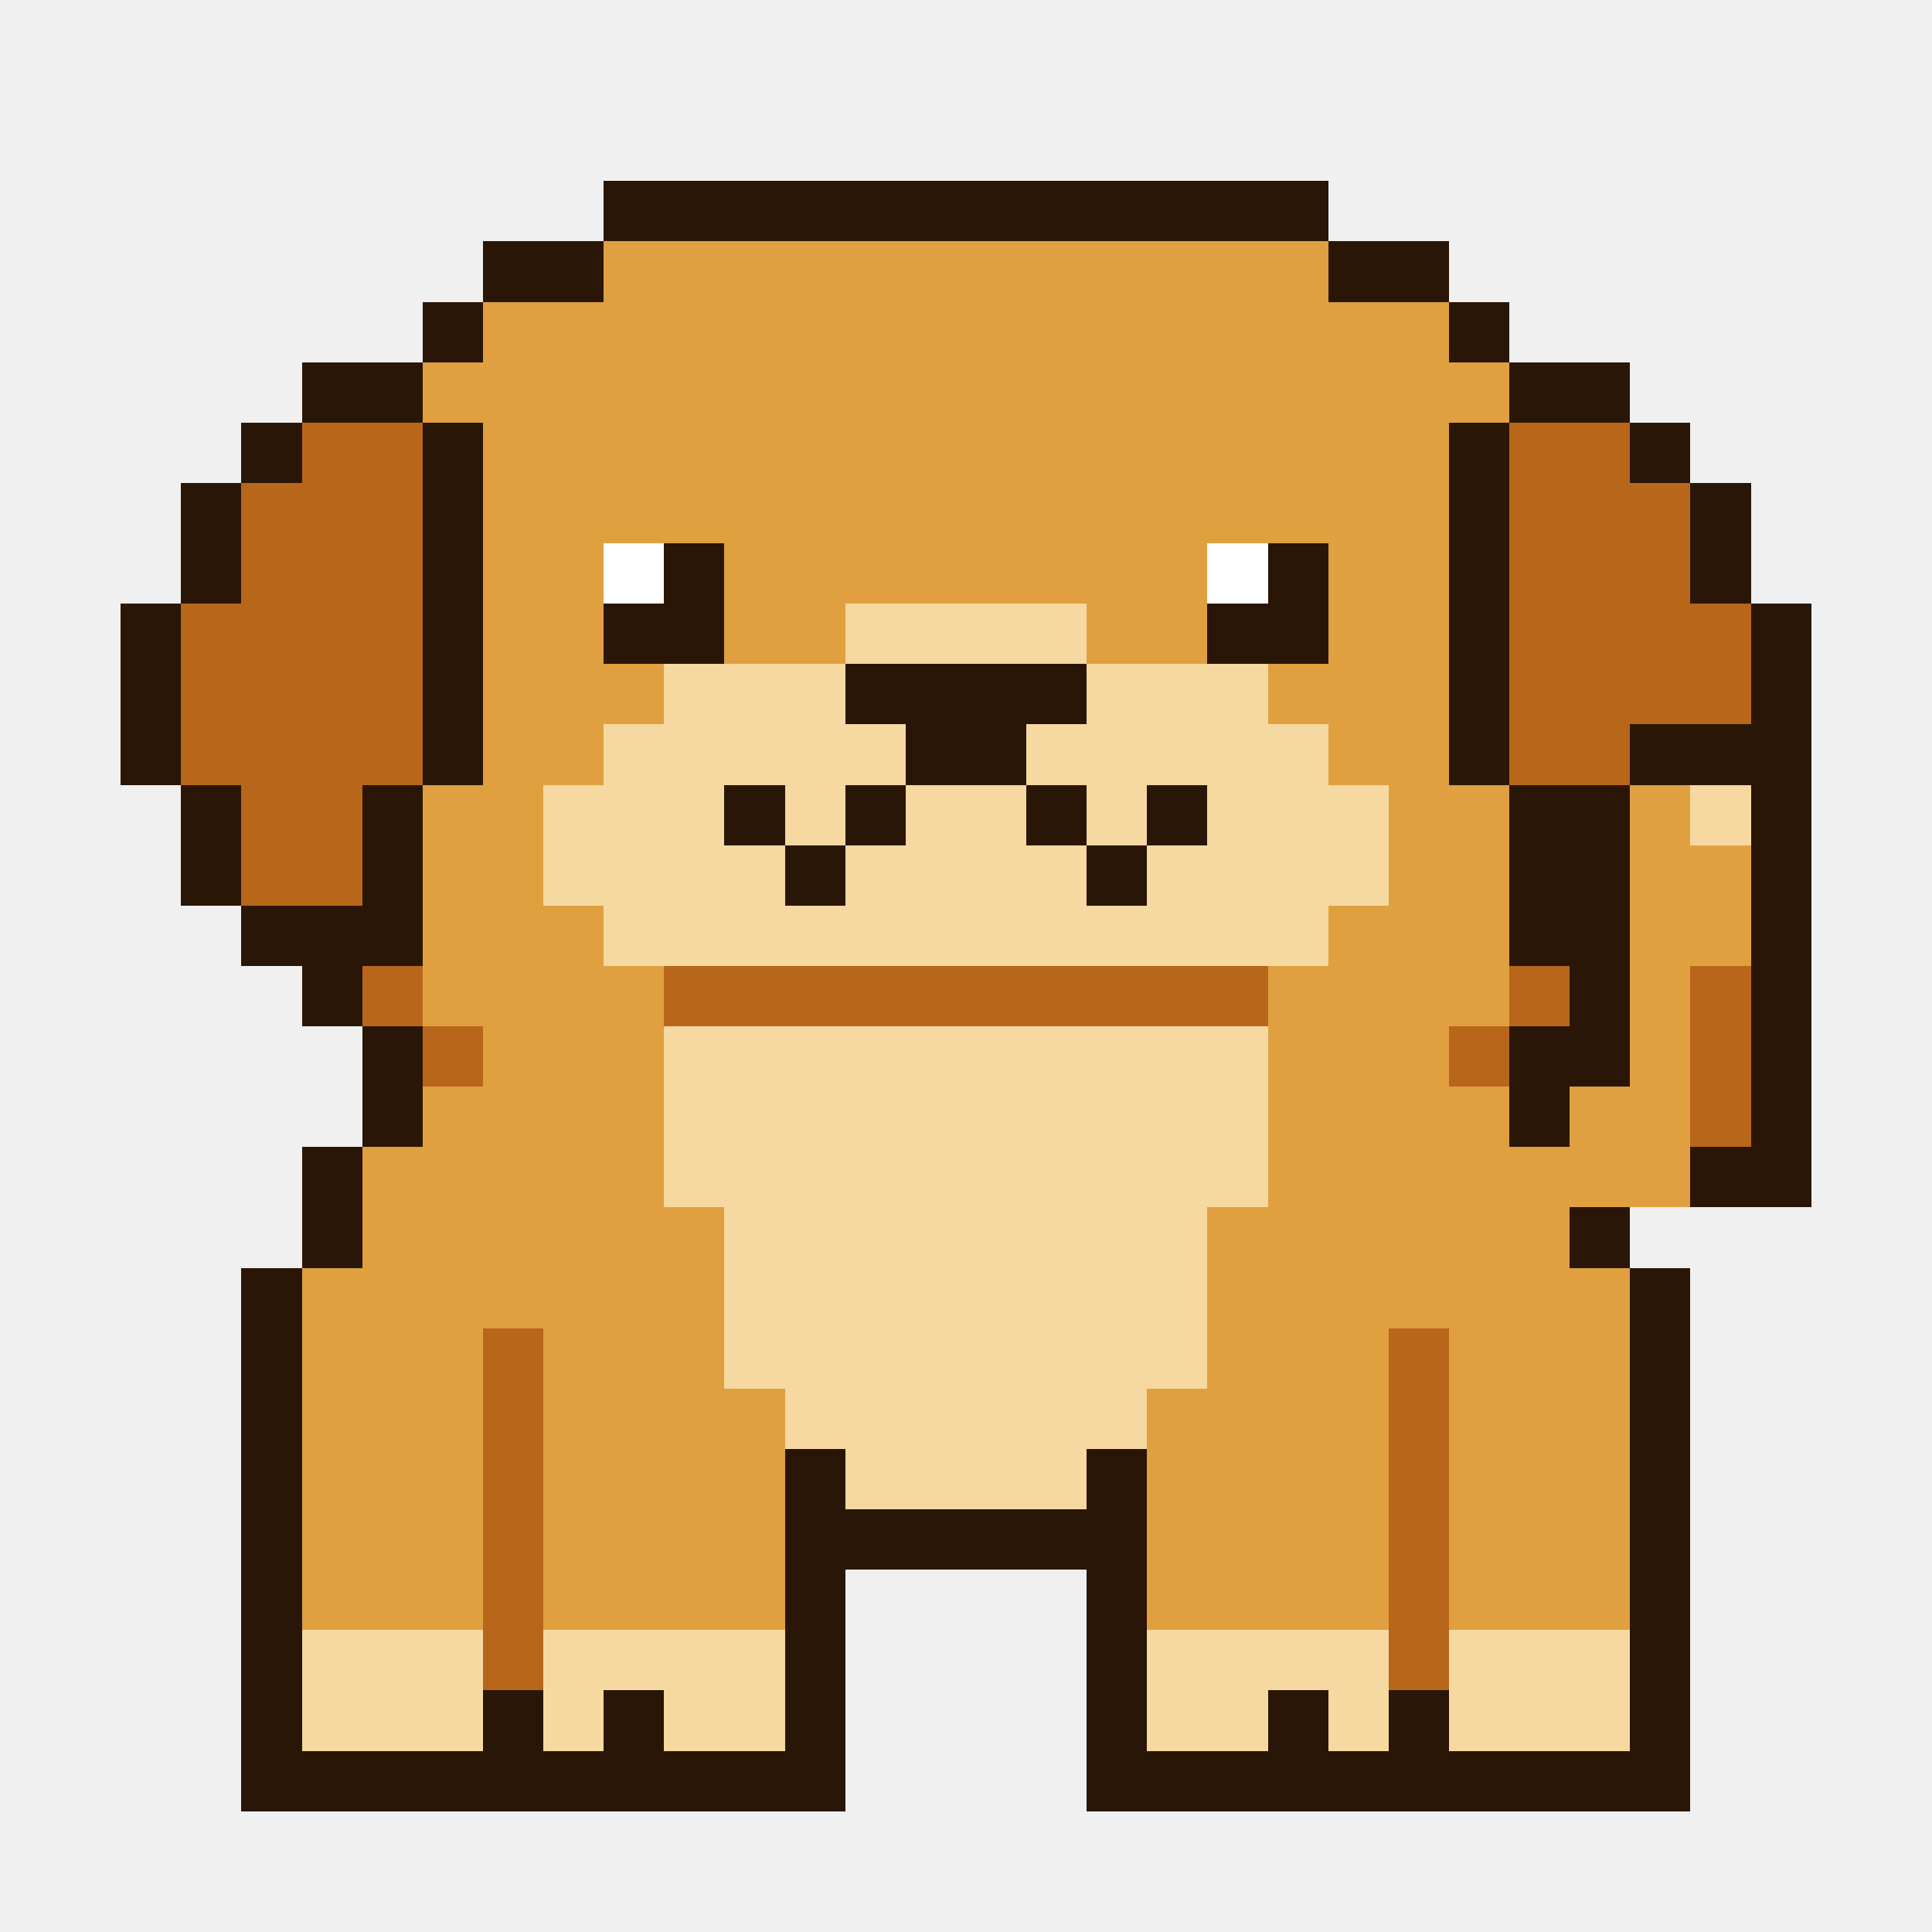
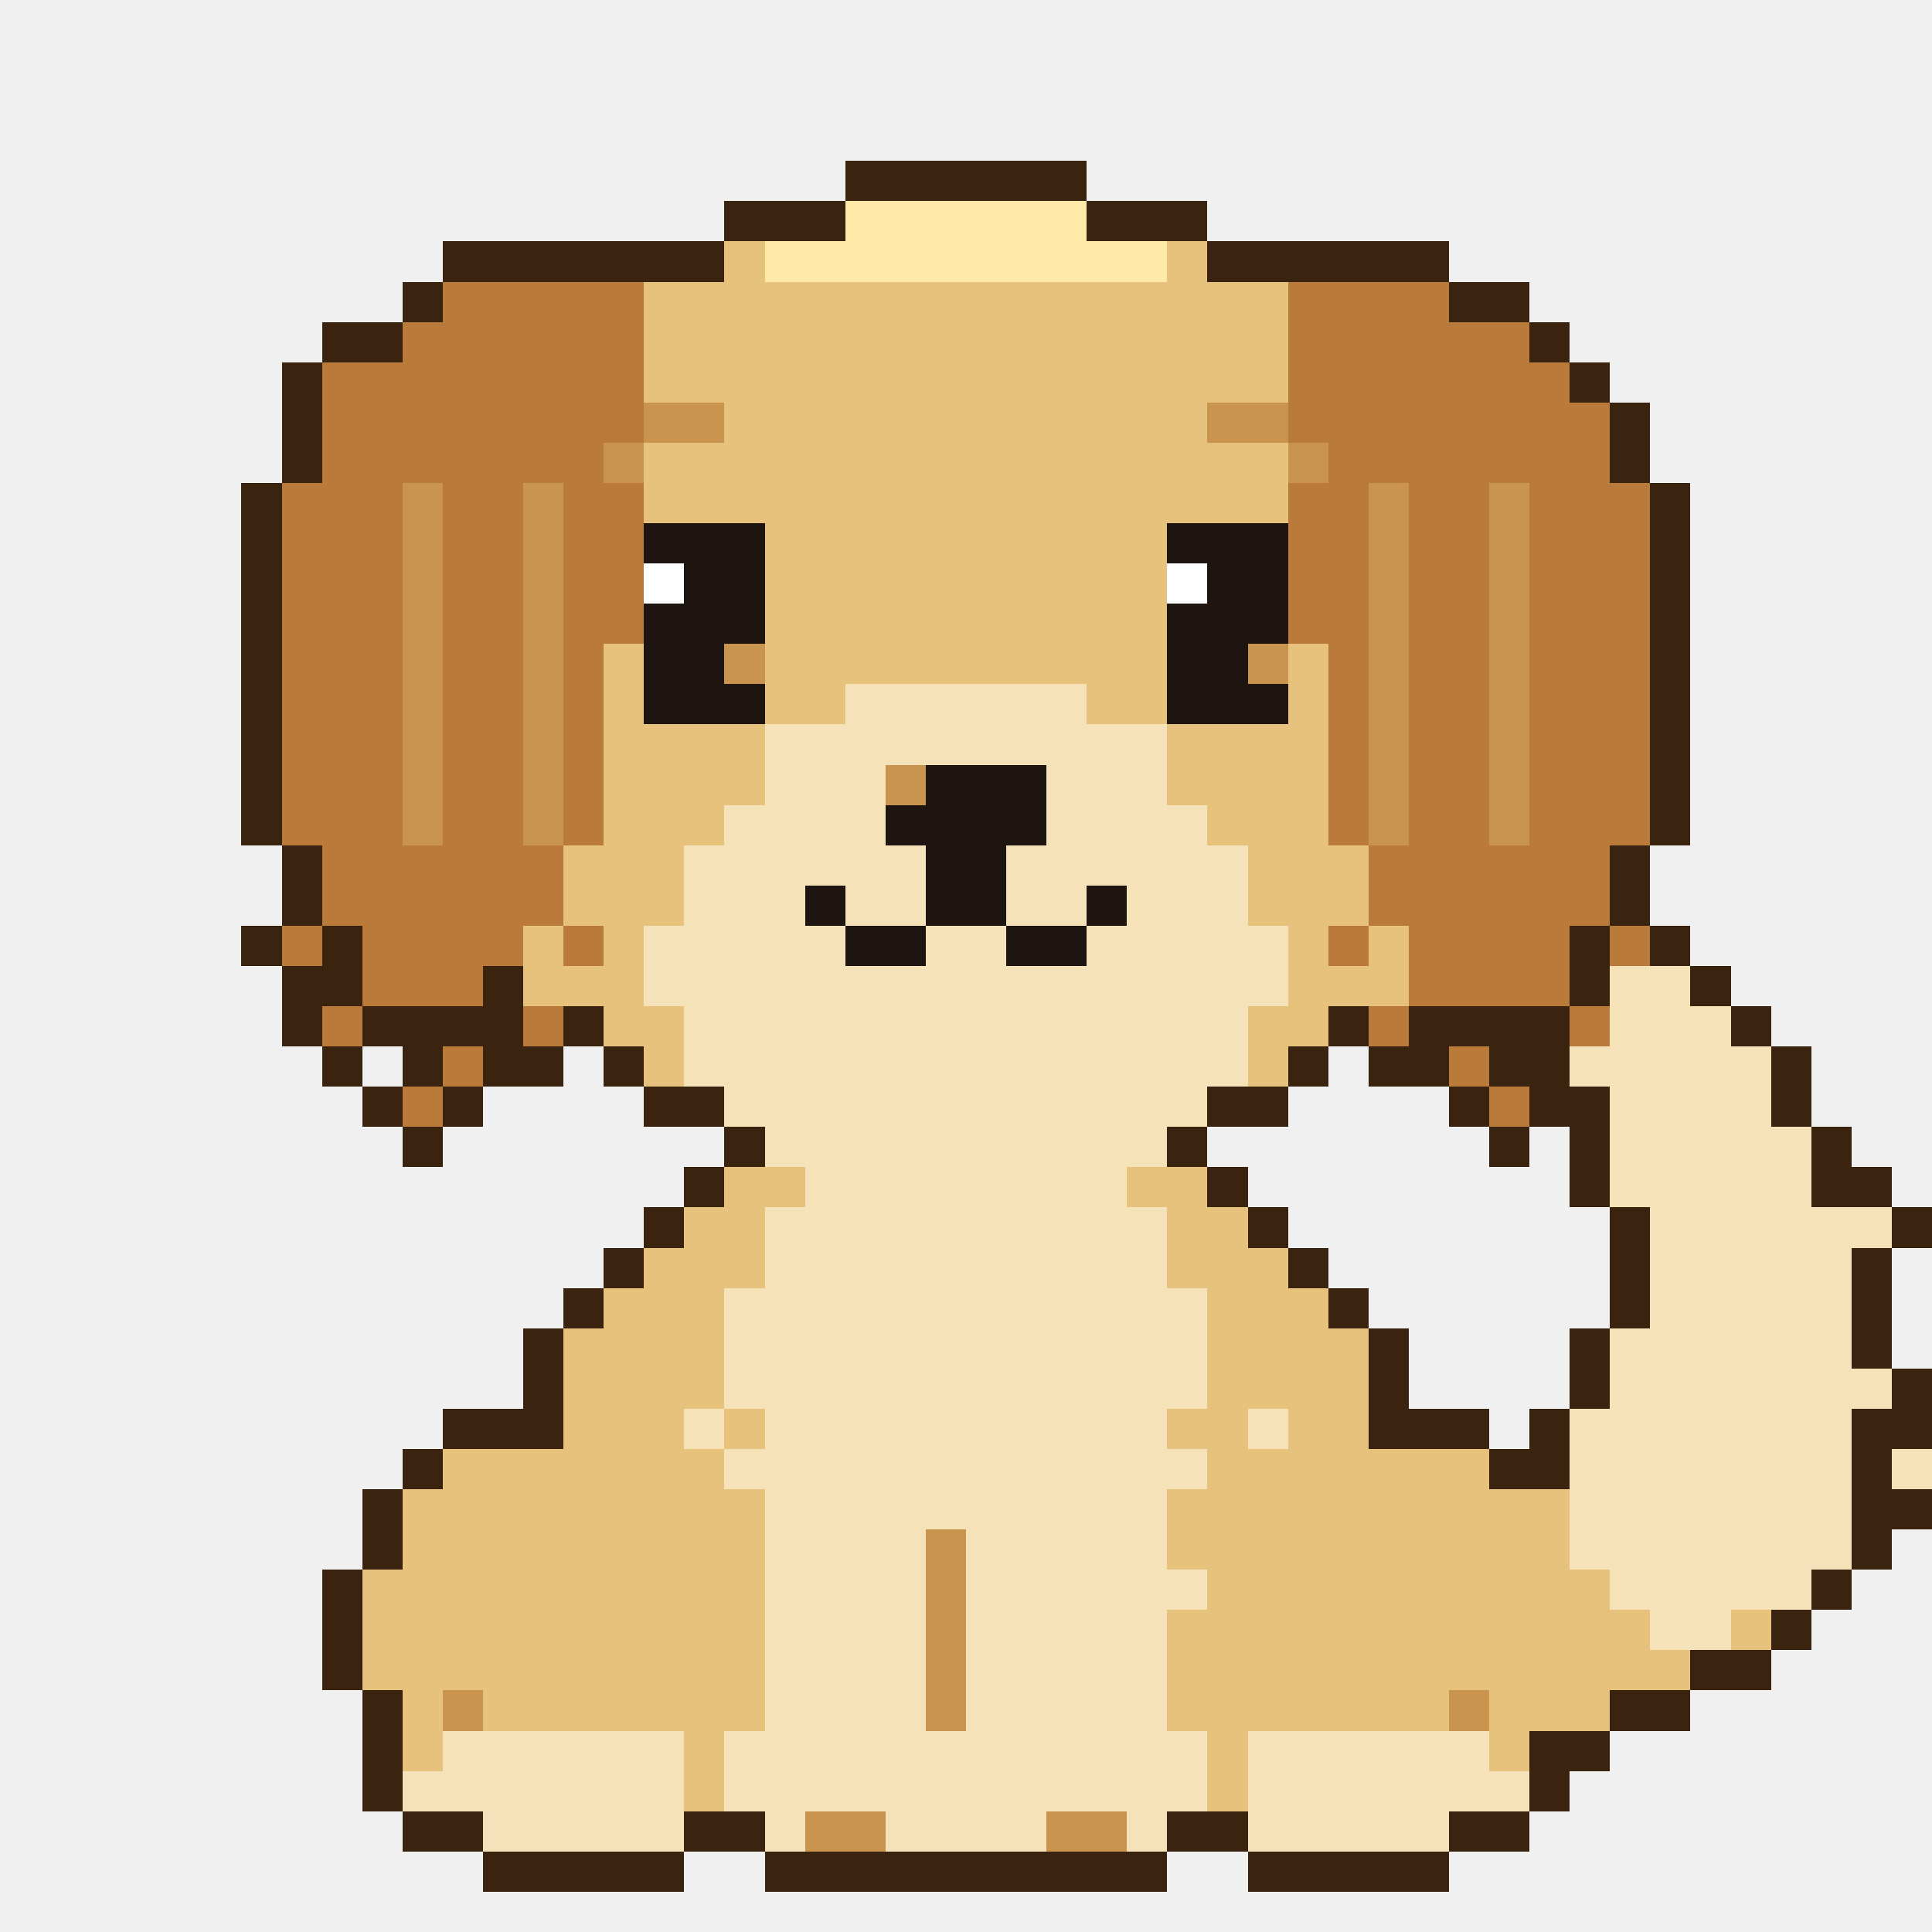
- <svg xmlns="http://www.w3.org/2000/svg" viewBox="0 0 32 32" width="32" height="32" shape-rendering="crispEdges" role="img">
-   <path fill="#2A1606" d="M10 3h12v1h-12zM8 4h2v1h-2zM22 4h2v1h-2zM7 5h1v1h-1zM24 5h1v1h-1zM5 6h2v1h-2zM25 6h2v1h-2zM4 7h1v1h-1zM7 7h1v1h-1zM24 7h1v1h-1zM27 7h1v1h-1zM3 8h1v1h-1zM7 8h1v1h-1zM24 8h1v1h-1zM28 8h1v1h-1zM3 9h1v1h-1zM7 9h1v1h-1zM11 9h1v1h-1zM21 9h1v1h-1zM24 9h1v1h-1zM28 9h1v1h-1zM2 10h1v1h-1zM7 10h1v1h-1zM10 10h2v1h-2zM20 10h2v1h-2zM24 10h1v1h-1zM29 10h1v1h-1zM2 11h1v1h-1zM7 11h1v1h-1zM14 11h4v1h-4zM24 11h1v1h-1zM29 11h1v1h-1zM2 12h1v1h-1zM7 12h1v1h-1zM15 12h2v1h-2zM24 12h1v1h-1zM27 12h3v1h-3zM3 13h1v1h-1zM6 13h1v1h-1zM12 13h1v1h-1zM14 13h1v1h-1zM17 13h1v1h-1zM19 13h1v1h-1zM25 13h2v1h-2zM29 13h1v1h-1zM3 14h1v1h-1zM6 14h1v1h-1zM13 14h1v1h-1zM18 14h1v1h-1zM25 14h2v1h-2zM29 14h1v1h-1zM4 15h3v1h-3zM25 15h2v1h-2zM29 15h1v1h-1zM5 16h1v1h-1zM26 16h1v1h-1zM29 16h1v1h-1zM6 17h1v1h-1zM25 17h2v1h-2zM29 17h1v1h-1zM6 18h1v1h-1zM25 18h1v1h-1zM29 18h1v1h-1zM5 19h1v1h-1zM28 19h2v1h-2zM5 20h1v1h-1zM26 20h1v1h-1zM4 21h1v1h-1zM27 21h1v1h-1zM4 22h1v1h-1zM27 22h1v1h-1zM4 23h1v1h-1zM27 23h1v1h-1zM4 24h1v1h-1zM13 24h1v1h-1zM18 24h1v1h-1zM27 24h1v1h-1zM4 25h1v1h-1zM13 25h6v1h-6zM27 25h1v1h-1zM4 26h1v1h-1zM13 26h1v1h-1zM18 26h1v1h-1zM27 26h1v1h-1zM4 27h1v1h-1zM13 27h1v1h-1zM18 27h1v1h-1zM27 27h1v1h-1zM4 28h1v1h-1zM8 28h1v1h-1zM10 28h1v1h-1zM13 28h1v1h-1zM18 28h1v1h-1zM21 28h1v1h-1zM23 28h1v1h-1zM27 28h1v1h-1zM4 29h10v1h-10zM18 29h10v1h-10z" />
-   <path fill="#B8661A" d="M5 7h2v1h-2zM25 7h2v1h-2zM4 8h3v1h-3zM25 8h3v1h-3zM4 9h3v1h-3zM25 9h3v1h-3zM3 10h4v1h-4zM25 10h4v1h-4zM3 11h4v1h-4zM25 11h4v1h-4zM3 12h4v1h-4zM25 12h2v1h-2zM4 13h2v1h-2zM4 14h2v1h-2zM6 16h1v1h-1zM11 16h10v1h-10zM25 16h1v1h-1zM28 16h1v1h-1zM7 17h1v1h-1zM24 17h1v1h-1zM28 17h1v1h-1zM28 18h1v1h-1zM8 22h1v1h-1zM23 22h1v1h-1zM8 23h1v1h-1zM23 23h1v1h-1zM8 24h1v1h-1zM23 24h1v1h-1zM8 25h1v1h-1zM23 25h1v1h-1zM8 26h1v1h-1zM23 26h1v1h-1zM8 27h1v1h-1zM23 27h1v1h-1z" />
-   <path fill="#E0A040" d="M10 4h12v1h-12zM8 5h16v1h-16zM7 6h18v1h-18zM8 7h16v1h-16zM8 8h16v1h-16zM8 9h2v1h-2zM12 9h8v1h-8zM22 9h2v1h-2zM8 10h2v1h-2zM12 10h2v1h-2zM18 10h2v1h-2zM22 10h2v1h-2zM8 11h3v1h-3zM21 11h3v1h-3zM8 12h2v1h-2zM22 12h2v1h-2zM7 13h2v1h-2zM23 13h2v1h-2zM27 13h1v1h-1zM7 14h2v1h-2zM23 14h2v1h-2zM27 14h2v1h-2zM7 15h3v1h-3zM22 15h3v1h-3zM27 15h2v1h-2zM7 16h4v1h-4zM21 16h4v1h-4zM27 16h1v1h-1zM8 17h3v1h-3zM21 17h3v1h-3zM27 17h1v1h-1zM7 18h4v1h-4zM21 18h4v1h-4zM26 18h2v1h-2zM6 19h5v1h-5zM21 19h7v1h-7zM6 20h6v1h-6zM20 20h6v1h-6zM5 21h7v1h-7zM20 21h7v1h-7zM5 22h3v1h-3zM9 22h3v1h-3zM20 22h3v1h-3zM24 22h3v1h-3zM5 23h3v1h-3zM9 23h4v1h-4zM19 23h4v1h-4zM24 23h3v1h-3zM5 24h3v1h-3zM9 24h4v1h-4zM19 24h4v1h-4zM24 24h3v1h-3zM5 25h3v1h-3zM9 25h4v1h-4zM19 25h4v1h-4zM24 25h3v1h-3zM5 26h3v1h-3zM9 26h4v1h-4zM19 26h4v1h-4zM24 26h3v1h-3z" />
-   <path fill="#F6D9A0" d="M14 10h4v1h-4zM11 11h3v1h-3zM18 11h3v1h-3zM10 12h5v1h-5zM17 12h5v1h-5zM9 13h3v1h-3zM13 13h1v1h-1zM15 13h2v1h-2zM18 13h1v1h-1zM20 13h3v1h-3zM28 13h1v1h-1zM9 14h4v1h-4zM14 14h4v1h-4zM19 14h4v1h-4zM10 15h12v1h-12zM11 17h10v1h-10zM11 18h10v1h-10zM11 19h10v1h-10zM12 20h8v1h-8zM12 21h8v1h-8zM12 22h8v1h-8zM13 23h6v1h-6zM14 24h4v1h-4zM5 27h3v1h-3zM9 27h4v1h-4zM19 27h4v1h-4zM24 27h3v1h-3zM5 28h3v1h-3zM9 28h1v1h-1zM11 28h2v1h-2zM19 28h2v1h-2zM22 28h1v1h-1zM24 28h3v1h-3z" />
-   <path fill="#FFFFFF" d="M10 9h1v1h-1zM20 9h1v1h-1z" />
+ <svg xmlns="http://www.w3.org/2000/svg" viewBox="0 0 48 48" width="48" height="48" shape-rendering="crispEdges" role="img">
+   <path fill="#3A2410" d="M21 4h6v1h-6zM18 5h3v1h-3zM27 5h3v1h-3zM11 6h7v1h-7zM30 6h6v1h-6zM10 7h1v1h-1zM36 7h2v1h-2zM8 8h2v1h-2zM38 8h1v1h-1zM7 9h1v1h-1zM39 9h1v1h-1zM7 10h1v1h-1zM40 10h1v1h-1zM7 11h1v1h-1zM40 11h1v1h-1zM6 12h1v1h-1zM41 12h1v1h-1zM6 13h1v1h-1zM41 13h1v1h-1zM6 14h1v1h-1zM41 14h1v1h-1zM6 15h1v1h-1zM41 15h1v1h-1zM6 16h1v1h-1zM41 16h1v1h-1zM6 17h1v1h-1zM41 17h1v1h-1zM6 18h1v1h-1zM41 18h1v1h-1zM6 19h1v1h-1zM41 19h1v1h-1zM6 20h1v1h-1zM41 20h1v1h-1zM7 21h1v1h-1zM40 21h1v1h-1zM7 22h1v1h-1zM40 22h1v1h-1zM6 23h1v1h-1zM8 23h1v1h-1zM39 23h1v1h-1zM41 23h1v1h-1zM7 24h2v1h-2zM12 24h1v1h-1zM39 24h1v1h-1zM42 24h1v1h-1zM7 25h1v1h-1zM9 25h4v1h-4zM14 25h1v1h-1zM33 25h1v1h-1zM35 25h4v1h-4zM43 25h1v1h-1zM8 26h1v1h-1zM10 26h1v1h-1zM12 26h2v1h-2zM15 26h1v1h-1zM32 26h1v1h-1zM34 26h2v1h-2zM37 26h2v1h-2zM44 26h1v1h-1zM9 27h1v1h-1zM11 27h1v1h-1zM16 27h2v1h-2zM30 27h2v1h-2zM36 27h1v1h-1zM38 27h2v1h-2zM44 27h1v1h-1zM10 28h1v1h-1zM18 28h1v1h-1zM29 28h1v1h-1zM37 28h1v1h-1zM39 28h1v1h-1zM45 28h1v1h-1zM17 29h1v1h-1zM30 29h1v1h-1zM39 29h1v1h-1zM45 29h2v1h-2zM16 30h1v1h-1zM31 30h1v1h-1zM40 30h1v1h-1zM47 30h1v1h-1zM15 31h1v1h-1zM32 31h1v1h-1zM40 31h1v1h-1zM46 31h1v1h-1zM14 32h1v1h-1zM33 32h1v1h-1zM40 32h1v1h-1zM46 32h1v1h-1zM13 33h1v1h-1zM34 33h1v1h-1zM39 33h1v1h-1zM46 33h1v1h-1zM13 34h1v1h-1zM34 34h1v1h-1zM39 34h1v1h-1zM47 34h1v1h-1zM11 35h3v1h-3zM34 35h3v1h-3zM38 35h1v1h-1zM46 35h2v1h-2zM10 36h1v1h-1zM37 36h2v1h-2zM46 36h1v1h-1zM9 37h1v1h-1zM46 37h2v1h-2zM9 38h1v1h-1zM46 38h1v1h-1zM8 39h1v1h-1zM45 39h1v1h-1zM8 40h1v1h-1zM44 40h1v1h-1zM8 41h1v1h-1zM42 41h2v1h-2zM9 42h1v1h-1zM40 42h2v1h-2zM9 43h1v1h-1zM38 43h2v1h-2zM9 44h1v1h-1zM38 44h1v1h-1zM10 45h2v1h-2zM17 45h2v1h-2zM29 45h2v1h-2zM36 45h2v1h-2zM12 46h5v1h-5zM19 46h10v1h-10zM31 46h5v1h-5z" />
+   <path fill="#C9944E" d="M16 10h2v1h-2zM30 10h2v1h-2zM15 11h1v1h-1zM32 11h1v1h-1zM10 12h1v1h-1zM13 12h1v1h-1zM34 12h1v1h-1zM37 12h1v1h-1zM10 13h1v1h-1zM13 13h1v1h-1zM34 13h1v1h-1zM37 13h1v1h-1zM10 14h1v1h-1zM13 14h1v1h-1zM34 14h1v1h-1zM37 14h1v1h-1zM10 15h1v1h-1zM13 15h1v1h-1zM34 15h1v1h-1zM37 15h1v1h-1zM10 16h1v1h-1zM13 16h1v1h-1zM18 16h1v1h-1zM31 16h1v1h-1zM34 16h1v1h-1zM37 16h1v1h-1zM10 17h1v1h-1zM13 17h1v1h-1zM34 17h1v1h-1zM37 17h1v1h-1zM10 18h1v1h-1zM13 18h1v1h-1zM34 18h1v1h-1zM37 18h1v1h-1zM10 19h1v1h-1zM13 19h1v1h-1zM22 19h1v1h-1zM34 19h1v1h-1zM37 19h1v1h-1zM10 20h1v1h-1zM13 20h1v1h-1zM34 20h1v1h-1zM37 20h1v1h-1zM23 38h1v1h-1zM23 39h1v1h-1zM23 40h1v1h-1zM23 41h1v1h-1zM11 42h1v1h-1zM23 42h1v1h-1zM36 42h1v1h-1zM20 45h2v1h-2zM26 45h2v1h-2z" />
+   <path fill="#B97A3A" d="M11 7h5v1h-5zM32 7h4v1h-4zM10 8h6v1h-6zM32 8h6v1h-6zM8 9h8v1h-8zM32 9h7v1h-7zM8 10h8v1h-8zM32 10h8v1h-8zM8 11h7v1h-7zM33 11h7v1h-7zM7 12h3v1h-3zM11 12h2v1h-2zM14 12h2v1h-2zM32 12h2v1h-2zM35 12h2v1h-2zM38 12h3v1h-3zM7 13h3v1h-3zM11 13h2v1h-2zM14 13h2v1h-2zM32 13h2v1h-2zM35 13h2v1h-2zM38 13h3v1h-3zM7 14h3v1h-3zM11 14h2v1h-2zM14 14h2v1h-2zM32 14h2v1h-2zM35 14h2v1h-2zM38 14h3v1h-3zM7 15h3v1h-3zM11 15h2v1h-2zM14 15h2v1h-2zM32 15h2v1h-2zM35 15h2v1h-2zM38 15h3v1h-3zM7 16h3v1h-3zM11 16h2v1h-2zM14 16h1v1h-1zM33 16h1v1h-1zM35 16h2v1h-2zM38 16h3v1h-3zM7 17h3v1h-3zM11 17h2v1h-2zM14 17h1v1h-1zM33 17h1v1h-1zM35 17h2v1h-2zM38 17h3v1h-3zM7 18h3v1h-3zM11 18h2v1h-2zM14 18h1v1h-1zM33 18h1v1h-1zM35 18h2v1h-2zM38 18h3v1h-3zM7 19h3v1h-3zM11 19h2v1h-2zM14 19h1v1h-1zM33 19h1v1h-1zM35 19h2v1h-2zM38 19h3v1h-3zM7 20h3v1h-3zM11 20h2v1h-2zM14 20h1v1h-1zM33 20h1v1h-1zM35 20h2v1h-2zM38 20h3v1h-3zM8 21h6v1h-6zM34 21h6v1h-6zM8 22h6v1h-6zM34 22h6v1h-6zM7 23h1v1h-1zM9 23h4v1h-4zM14 23h1v1h-1zM33 23h1v1h-1zM35 23h4v1h-4zM40 23h1v1h-1zM9 24h3v1h-3zM35 24h4v1h-4zM8 25h1v1h-1zM13 25h1v1h-1zM34 25h1v1h-1zM39 25h1v1h-1zM11 26h1v1h-1zM36 26h1v1h-1zM10 27h1v1h-1zM37 27h1v1h-1z" />
+   <path fill="#E7C27D" d="M18 6h1v1h-1zM29 6h1v1h-1zM16 7h16v1h-16zM16 8h16v1h-16zM16 9h16v1h-16zM18 10h12v1h-12zM16 11h16v1h-16zM16 12h16v1h-16zM19 13h10v1h-10zM19 14h10v1h-10zM19 15h10v1h-10zM15 16h1v1h-1zM19 16h10v1h-10zM32 16h1v1h-1zM15 17h1v1h-1zM19 17h2v1h-2zM27 17h2v1h-2zM32 17h1v1h-1zM15 18h4v1h-4zM29 18h4v1h-4zM15 19h4v1h-4zM29 19h4v1h-4zM15 20h3v1h-3zM30 20h3v1h-3zM14 21h3v1h-3zM31 21h3v1h-3zM14 22h3v1h-3zM31 22h3v1h-3zM13 23h1v1h-1zM15 23h1v1h-1zM32 23h1v1h-1zM34 23h1v1h-1zM13 24h3v1h-3zM32 24h3v1h-3zM15 25h2v1h-2zM31 25h2v1h-2zM16 26h1v1h-1zM31 26h1v1h-1zM18 29h2v1h-2zM28 29h2v1h-2zM17 30h2v1h-2zM29 30h2v1h-2zM16 31h3v1h-3zM29 31h3v1h-3zM15 32h3v1h-3zM30 32h3v1h-3zM14 33h4v1h-4zM30 33h4v1h-4zM14 34h4v1h-4zM30 34h4v1h-4zM14 35h3v1h-3zM18 35h1v1h-1zM29 35h2v1h-2zM32 35h2v1h-2zM11 36h7v1h-7zM30 36h7v1h-7zM10 37h9v1h-9zM29 37h10v1h-10zM10 38h9v1h-9zM29 38h10v1h-10zM9 39h10v1h-10zM30 39h10v1h-10zM9 40h10v1h-10zM29 40h12v1h-12zM43 40h1v1h-1zM9 41h10v1h-10zM29 41h13v1h-13zM10 42h1v1h-1zM12 42h7v1h-7zM29 42h7v1h-7zM37 42h3v1h-3zM10 43h1v1h-1zM17 43h1v1h-1zM30 43h1v1h-1zM37 43h1v1h-1zM17 44h1v1h-1zM30 44h1v1h-1z" />
+   <path fill="#F5E2B8" d="M21 17h6v1h-6zM19 18h10v1h-10zM19 19h3v1h-3zM26 19h3v1h-3zM18 20h4v1h-4zM26 20h4v1h-4zM17 21h6v1h-6zM25 21h6v1h-6zM17 22h3v1h-3zM21 22h2v1h-2zM25 22h2v1h-2zM28 22h3v1h-3zM16 23h5v1h-5zM23 23h2v1h-2zM27 23h5v1h-5zM16 24h16v1h-16zM40 24h2v1h-2zM17 25h14v1h-14zM40 25h3v1h-3zM17 26h14v1h-14zM39 26h5v1h-5zM18 27h12v1h-12zM40 27h4v1h-4zM19 28h10v1h-10zM40 28h5v1h-5zM20 29h8v1h-8zM40 29h5v1h-5zM19 30h10v1h-10zM41 30h6v1h-6zM19 31h10v1h-10zM41 31h5v1h-5zM18 32h12v1h-12zM41 32h5v1h-5zM18 33h12v1h-12zM40 33h6v1h-6zM18 34h12v1h-12zM40 34h7v1h-7zM17 35h1v1h-1zM19 35h10v1h-10zM31 35h1v1h-1zM39 35h7v1h-7zM18 36h12v1h-12zM39 36h7v1h-7zM47 36h1v1h-1zM19 37h10v1h-10zM39 37h7v1h-7zM19 38h4v1h-4zM24 38h5v1h-5zM39 38h7v1h-7zM19 39h4v1h-4zM24 39h6v1h-6zM40 39h5v1h-5zM19 40h4v1h-4zM24 40h5v1h-5zM41 40h2v1h-2zM19 41h4v1h-4zM24 41h5v1h-5zM19 42h4v1h-4zM24 42h5v1h-5zM11 43h6v1h-6zM18 43h12v1h-12zM31 43h6v1h-6zM10 44h7v1h-7zM18 44h12v1h-12zM31 44h7v1h-7zM12 45h5v1h-5zM19 45h1v1h-1zM22 45h4v1h-4zM28 45h1v1h-1zM31 45h5v1h-5z" />
+   <path fill="#1E1410" d="M16 13h3v1h-3zM29 13h3v1h-3zM17 14h2v1h-2zM30 14h2v1h-2zM16 15h3v1h-3zM29 15h3v1h-3zM16 16h2v1h-2zM29 16h2v1h-2zM16 17h3v1h-3zM29 17h3v1h-3zM23 19h3v1h-3zM22 20h4v1h-4zM23 21h2v1h-2zM20 22h1v1h-1zM23 22h2v1h-2zM27 22h1v1h-1zM21 23h2v1h-2zM25 23h2v1h-2z" />
+   <path fill="#FFFFFF" d="M16 14h1v1h-1zM29 14h1v1h-1z" />
+   <path fill="#FFE9A8" d="M21 5h6v1h-6zM19 6h10v1h-10z" />
</svg>
